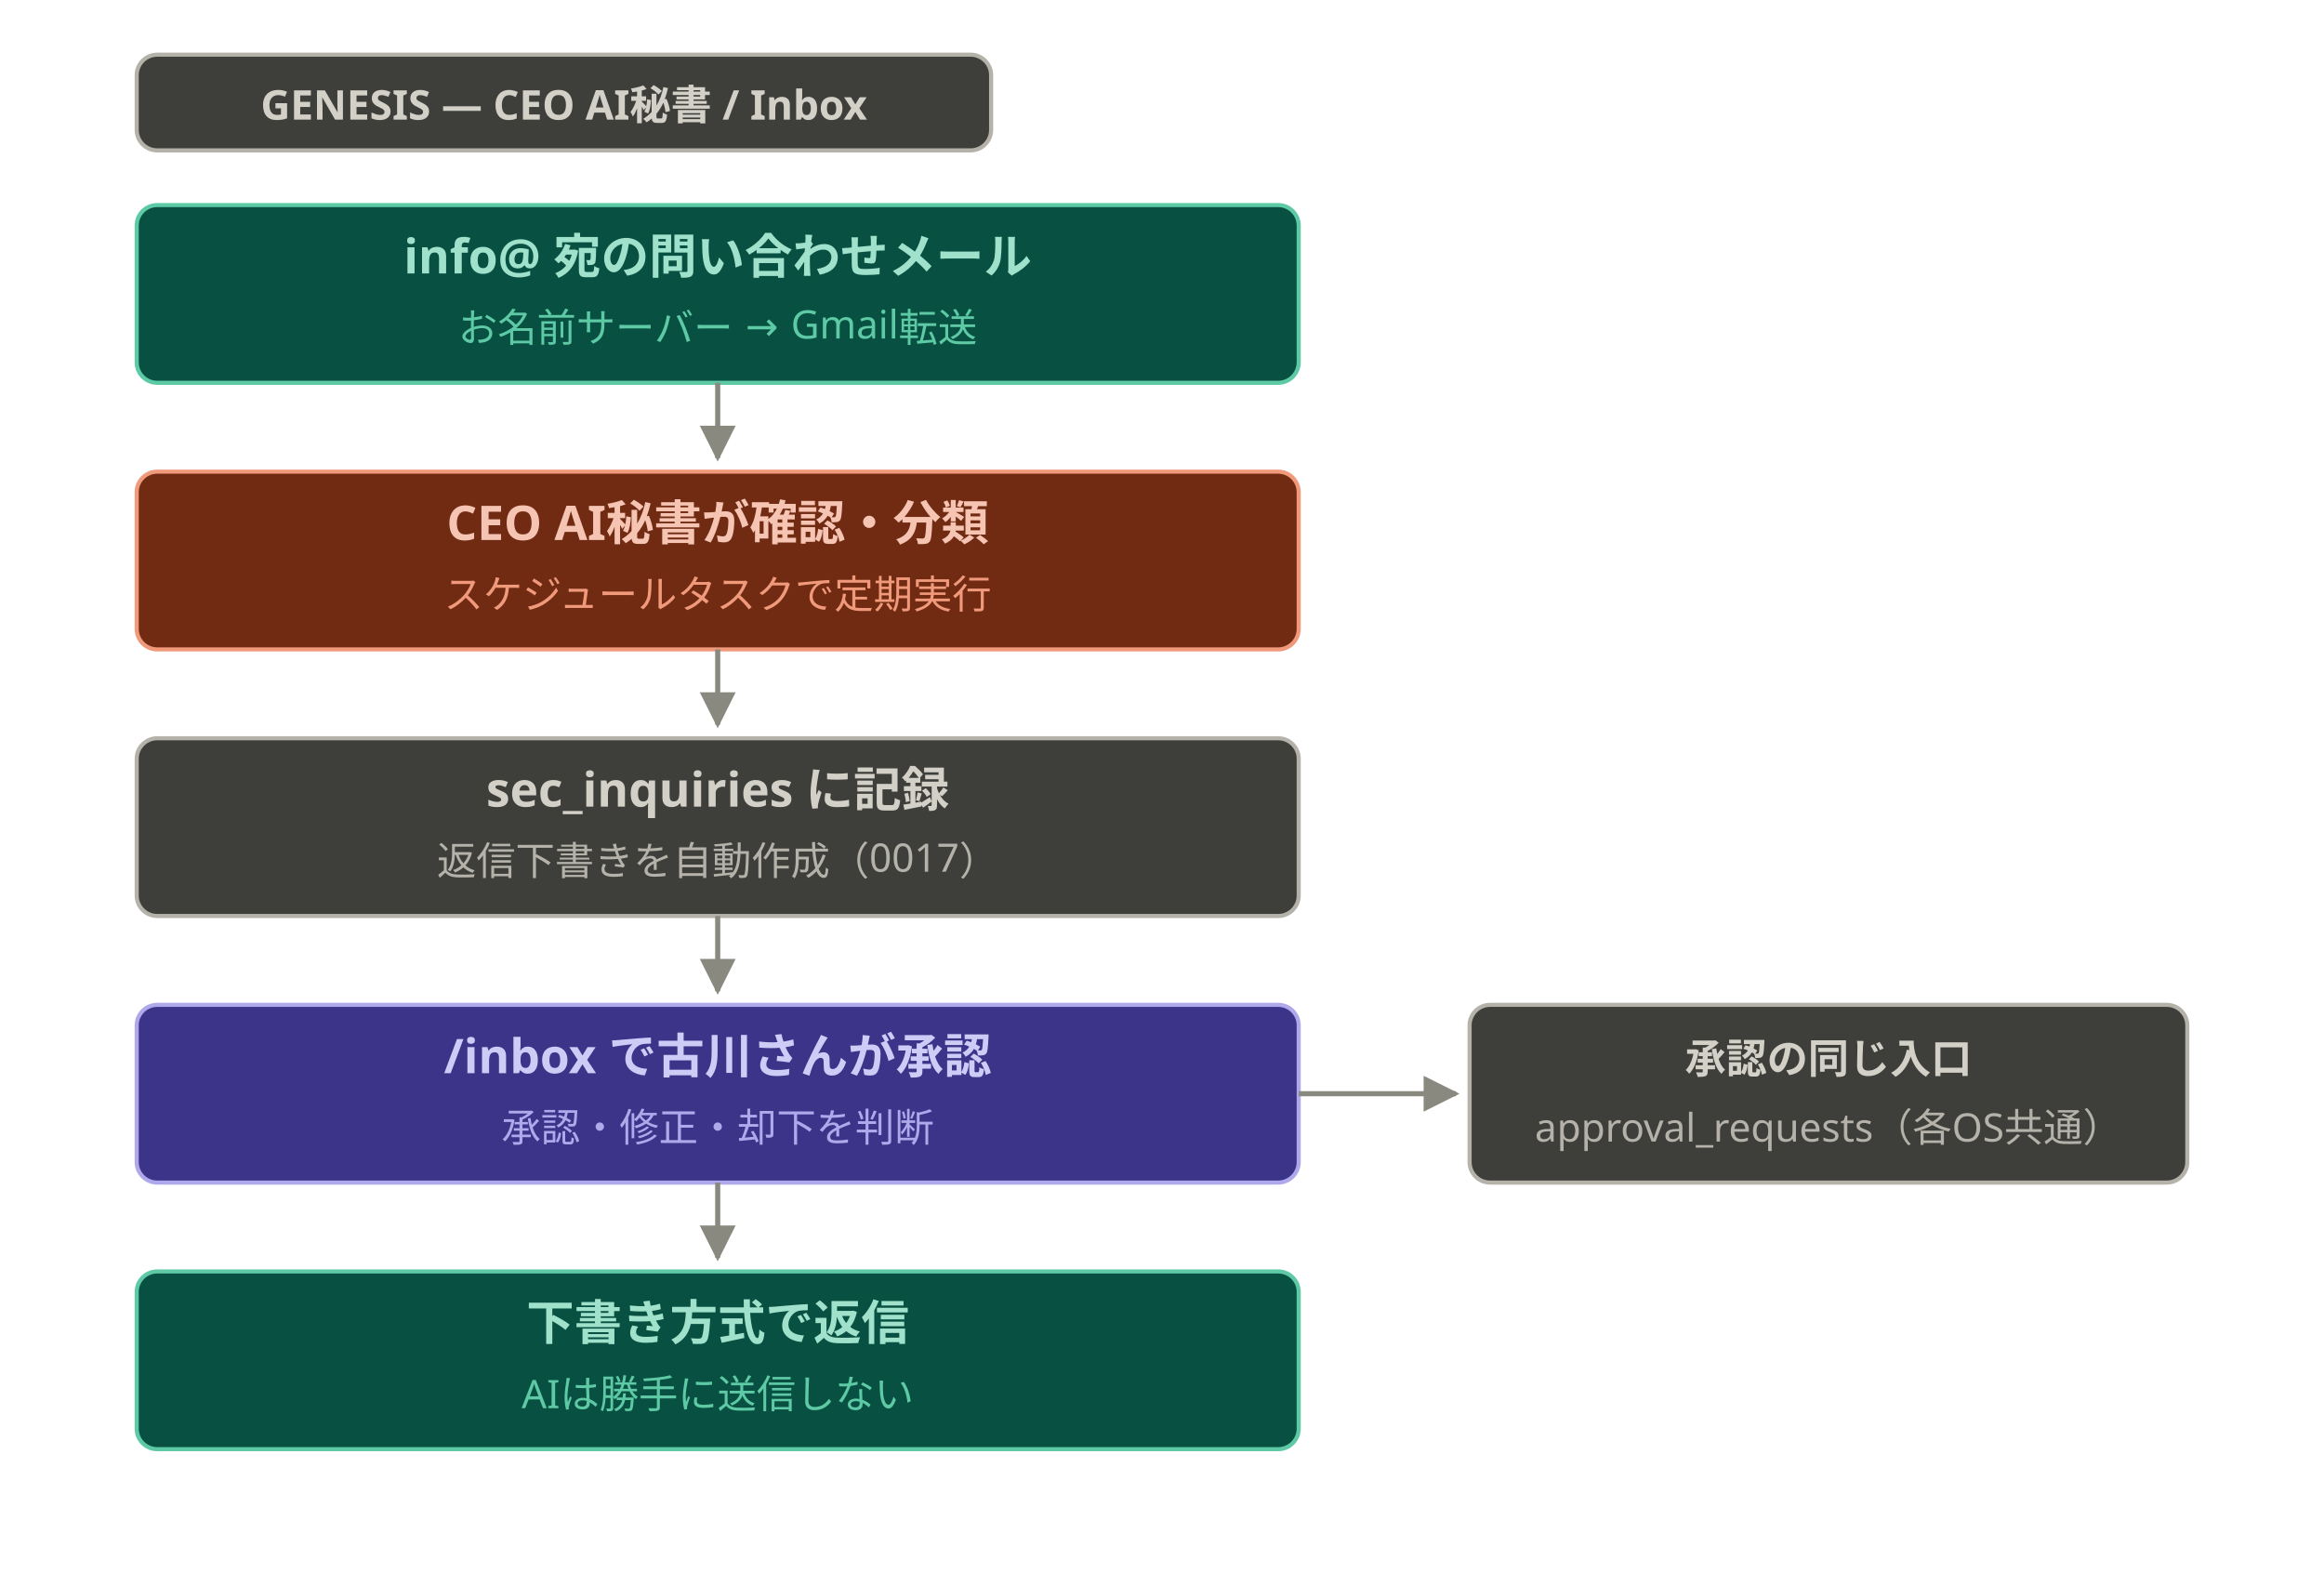
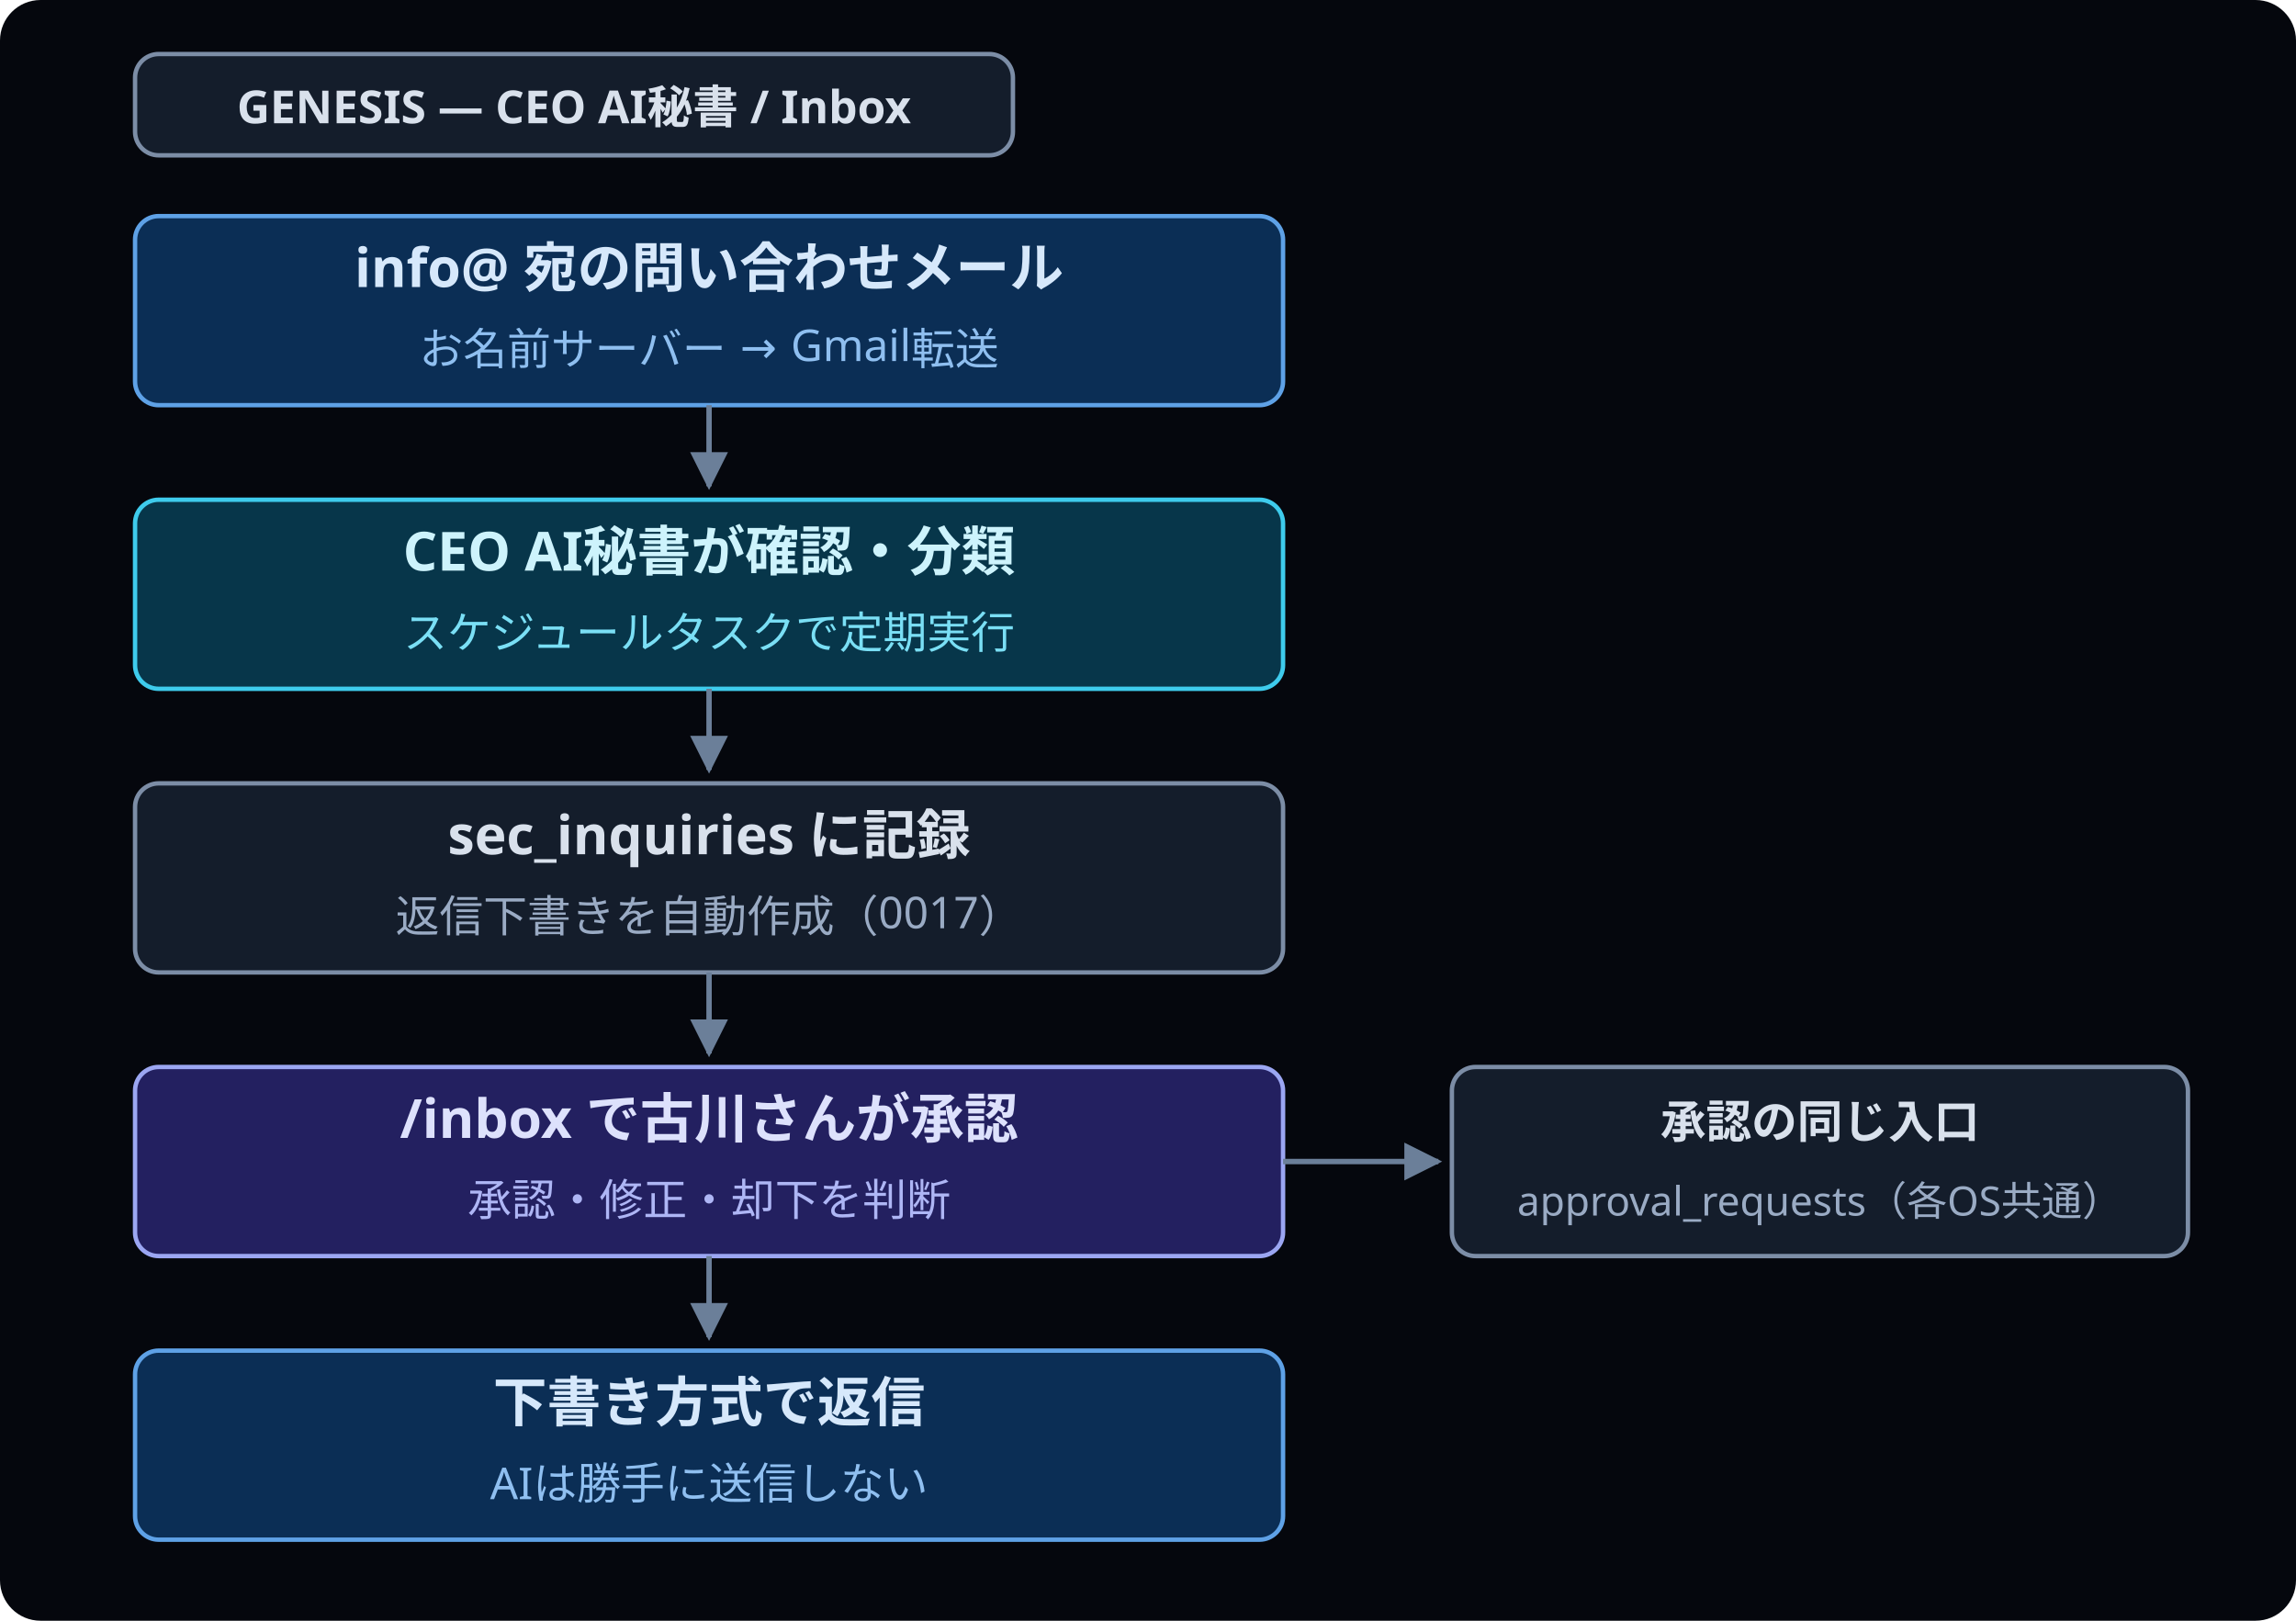
- <svg xmlns="http://www.w3.org/2000/svg" width="100%" viewBox="0 0 680 464" role="img">
+ <svg xmlns="http://www.w3.org/2000/svg" width="100%" viewBox="0 0 680 480" role="img">
  <defs>
    <marker id="ar" viewBox="0 0 10 10" refX="9" refY="5" markerWidth="7" markerHeight="7" orient="auto-start-reverse">
-       <path d="M0 0L10 5L0 10z" fill="#8a897f" />
+       <path d="M0 0L10 5L0 10z" fill="#6b7f99" />
    </marker>
  </defs>
-   <rect x="40" y="16" width="250" height="28" rx="6" fill="#3E3E3B" stroke="#B4B2A9" stroke-width="1.2" />
-   <text x="165" y="35" text-anchor="middle" font-size="12" font-weight="600" fill="#D3D1C7" font-family="ui-sans-serif, system-ui, sans-serif">GENESIS — CEO AI秘書 / Inbox</text>
-   <rect x="40" y="60" width="340" height="52" rx="6" fill="#085041" stroke="#5DCAA5" stroke-width="1.2" />
-   <text x="210" y="80" text-anchor="middle" font-size="14" font-weight="600" fill="#9FE1CB" font-family="ui-sans-serif, system-ui, sans-serif">info@ 宛の問い合わせメール</text>
-   <text x="210" y="100" text-anchor="middle" font-size="11.5" fill="#5DCAA5" font-family="ui-sans-serif, system-ui, sans-serif">お名前サーバー → Gmail転送</text>
-   <line x1="210" y1="112" x2="210" y2="134" stroke="#8a897f" stroke-width="1.5" marker-end="url(#ar)" />
-   <rect x="40" y="138" width="340" height="52" rx="6" fill="#712B13" stroke="#F0997B" stroke-width="1.2" />
-   <text x="210" y="158" text-anchor="middle" font-size="14" font-weight="600" fill="#F5C4B3" font-family="ui-sans-serif, system-ui, sans-serif">CEO AI秘書が確認・分類</text>
-   <text x="210" y="178" text-anchor="middle" font-size="11.5" fill="#F0997B" font-family="ui-sans-serif, system-ui, sans-serif">スケジュールタスクで定期実行</text>
-   <line x1="210" y1="190" x2="210" y2="212" stroke="#8a897f" stroke-width="1.5" marker-end="url(#ar)" />
-   <rect x="40" y="216" width="340" height="52" rx="6" fill="#3E3E3B" stroke="#B4B2A9" stroke-width="1.2" />
-   <text x="210" y="236" text-anchor="middle" font-size="14" font-weight="600" fill="#D3D1C7" font-family="ui-sans-serif, system-ui, sans-serif">sec_inquiries に記録</text>
-   <text x="210" y="256" text-anchor="middle" font-size="11.5" fill="#B4B2A9" font-family="ui-sans-serif, system-ui, sans-serif">返信下書きを自動作成（0017）</text>
-   <line x1="210" y1="268" x2="210" y2="290" stroke="#8a897f" stroke-width="1.5" marker-end="url(#ar)" />
-   <rect x="40" y="294" width="340" height="52" rx="6" fill="#3C3489" stroke="#AFA9EC" stroke-width="1.2" />
-   <text x="210" y="314" text-anchor="middle" font-size="14" font-weight="600" fill="#CECBF6" font-family="ui-sans-serif, system-ui, sans-serif">/inbox で古川さんが承認</text>
-   <text x="210" y="334" text-anchor="middle" font-size="11.5" fill="#AFA9EC" font-family="ui-sans-serif, system-ui, sans-serif">承認・修正・却下を判断</text>
-   <line x1="210" y1="346" x2="210" y2="368" stroke="#8a897f" stroke-width="1.5" marker-end="url(#ar)" />
-   <rect x="40" y="372" width="340" height="52" rx="6" fill="#085041" stroke="#5DCAA5" stroke-width="1.2" />
-   <text x="210" y="392" text-anchor="middle" font-size="14" font-weight="600" fill="#9FE1CB" font-family="ui-sans-serif, system-ui, sans-serif">下書き方式で返信</text>
-   <text x="210" y="412" text-anchor="middle" font-size="11.5" fill="#5DCAA5" font-family="ui-sans-serif, system-ui, sans-serif">AIは勝手に送信しない</text>
-   <rect x="430" y="294" width="210" height="52" rx="6" fill="#3E3E3B" stroke="#B4B2A9" stroke-width="1.2" />
-   <text x="535" y="314" text-anchor="middle" font-size="12" font-weight="600" fill="#D3D1C7" font-family="ui-sans-serif, system-ui, sans-serif">承認の同じ入口</text>
-   <text x="535" y="334" text-anchor="middle" font-size="11.5" fill="#B4B2A9" font-family="ui-sans-serif, system-ui, sans-serif">approval_requests（各OS共通）</text>
-   <line x1="380" y1="320" x2="426" y2="320" stroke="#8a897f" stroke-width="1.5" marker-end="url(#ar)" />
+   <rect x="0" y="0" width="680" height="480" rx="12" fill="#05070d" />
+   <rect x="40" y="16" width="260" height="30" rx="7" fill="#141D2B" stroke="#7C8DA6" stroke-width="1.3" />
+   <text x="170" y="36.5" text-anchor="middle" font-size="13.5" font-weight="600" fill="#D9E1EC" font-family="ui-sans-serif, system-ui, sans-serif">GENESIS — CEO AI秘書 / Inbox</text>
+   <rect x="40" y="64" width="340" height="56" rx="7" fill="#0B2E55" stroke="#5EA1E6" stroke-width="1.3" />
+   <text x="210" y="85" text-anchor="middle" font-size="16" font-weight="600" fill="#D6E8FB" font-family="ui-sans-serif, system-ui, sans-serif">info@ 宛の問い合わせメール</text>
+   <text x="210" y="108" text-anchor="middle" font-size="13" fill="#8FBFF0" font-family="ui-sans-serif, system-ui, sans-serif">お名前サーバー → Gmail転送</text>
+   <line x1="210" y1="120" x2="210" y2="144" stroke="#6b7f99" stroke-width="1.6" marker-end="url(#ar)" />
+   <rect x="40" y="148" width="340" height="56" rx="7" fill="#07364A" stroke="#3ECBEC" stroke-width="1.3" />
+   <text x="210" y="169" text-anchor="middle" font-size="16" font-weight="600" fill="#CDF3FC" font-family="ui-sans-serif, system-ui, sans-serif">CEO AI秘書が確認・分類</text>
+   <text x="210" y="192" text-anchor="middle" font-size="13" fill="#7ADFF5" font-family="ui-sans-serif, system-ui, sans-serif">スケジュールタスクで定期実行</text>
+   <line x1="210" y1="204" x2="210" y2="228" stroke="#6b7f99" stroke-width="1.6" marker-end="url(#ar)" />
+   <rect x="40" y="232" width="340" height="56" rx="7" fill="#141D2B" stroke="#7C8DA6" stroke-width="1.3" />
+   <text x="210" y="253" text-anchor="middle" font-size="16" font-weight="600" fill="#D9E1EC" font-family="ui-sans-serif, system-ui, sans-serif">sec_inquiries に記録</text>
+   <text x="210" y="276" text-anchor="middle" font-size="13" fill="#9AABC4" font-family="ui-sans-serif, system-ui, sans-serif">返信下書きを自動作成（0017）</text>
+   <line x1="210" y1="288" x2="210" y2="312" stroke="#6b7f99" stroke-width="1.6" marker-end="url(#ar)" />
+   <rect x="40" y="316" width="340" height="56" rx="7" fill="#232060" stroke="#9BA6F2" stroke-width="1.3" />
+   <text x="210" y="337" text-anchor="middle" font-size="16" font-weight="600" fill="#DDE1FC" font-family="ui-sans-serif, system-ui, sans-serif">/inbox で古川さんが承認</text>
+   <text x="210" y="360" text-anchor="middle" font-size="13" fill="#AEB6F5" font-family="ui-sans-serif, system-ui, sans-serif">承認・修正・却下を判断</text>
+   <line x1="210" y1="372" x2="210" y2="396" stroke="#6b7f99" stroke-width="1.6" marker-end="url(#ar)" />
+   <rect x="40" y="400" width="340" height="56" rx="7" fill="#0B2E55" stroke="#5EA1E6" stroke-width="1.3" />
+   <text x="210" y="421" text-anchor="middle" font-size="16" font-weight="600" fill="#D6E8FB" font-family="ui-sans-serif, system-ui, sans-serif">下書き方式で返信</text>
+   <text x="210" y="444" text-anchor="middle" font-size="13" fill="#8FBFF0" font-family="ui-sans-serif, system-ui, sans-serif">AIは勝手に送信しない</text>
+   <rect x="430" y="316" width="218" height="56" rx="7" fill="#141D2B" stroke="#7C8DA6" stroke-width="1.3" />
+   <text x="539" y="337" text-anchor="middle" font-size="13.5" font-weight="600" fill="#D9E1EC" font-family="ui-sans-serif, system-ui, sans-serif">承認の同じ入口</text>
+   <text x="539" y="360" text-anchor="middle" font-size="12" fill="#9AABC4" font-family="ui-sans-serif, system-ui, sans-serif">approval_requests（各OS共通）</text>
+   <line x1="380" y1="344" x2="426" y2="344" stroke="#6b7f99" stroke-width="1.6" marker-end="url(#ar)" />
</svg>
